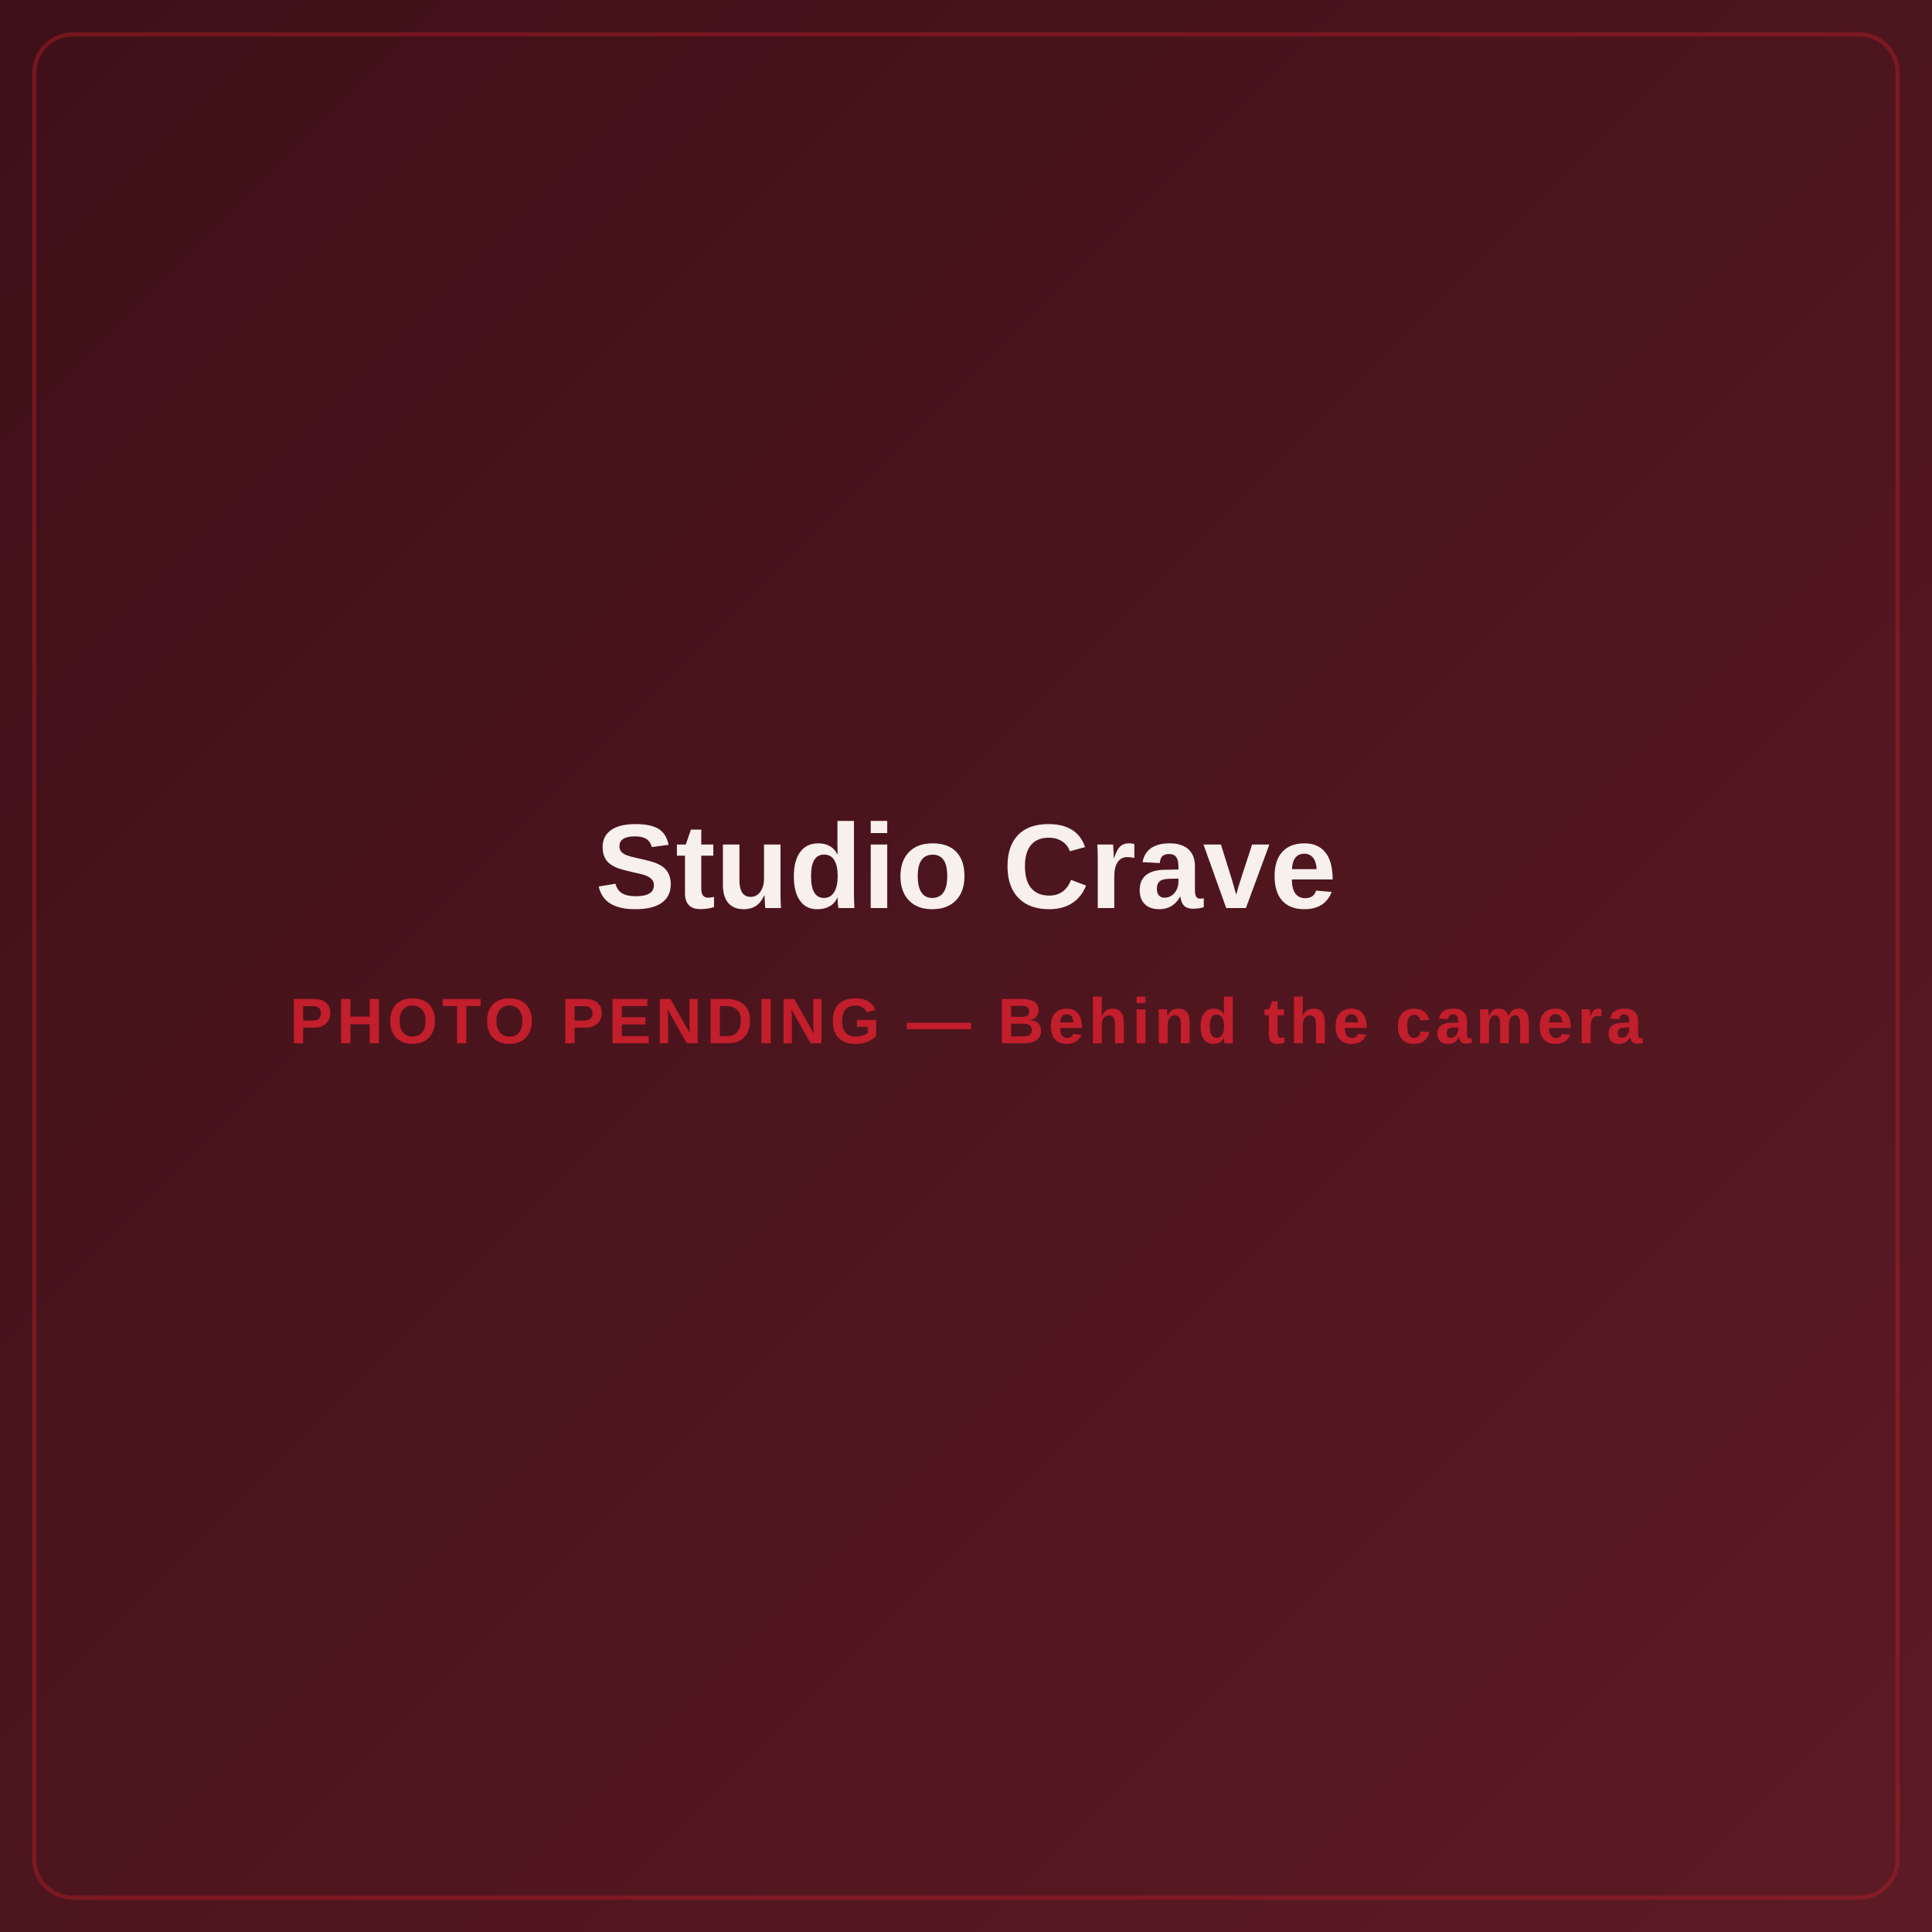
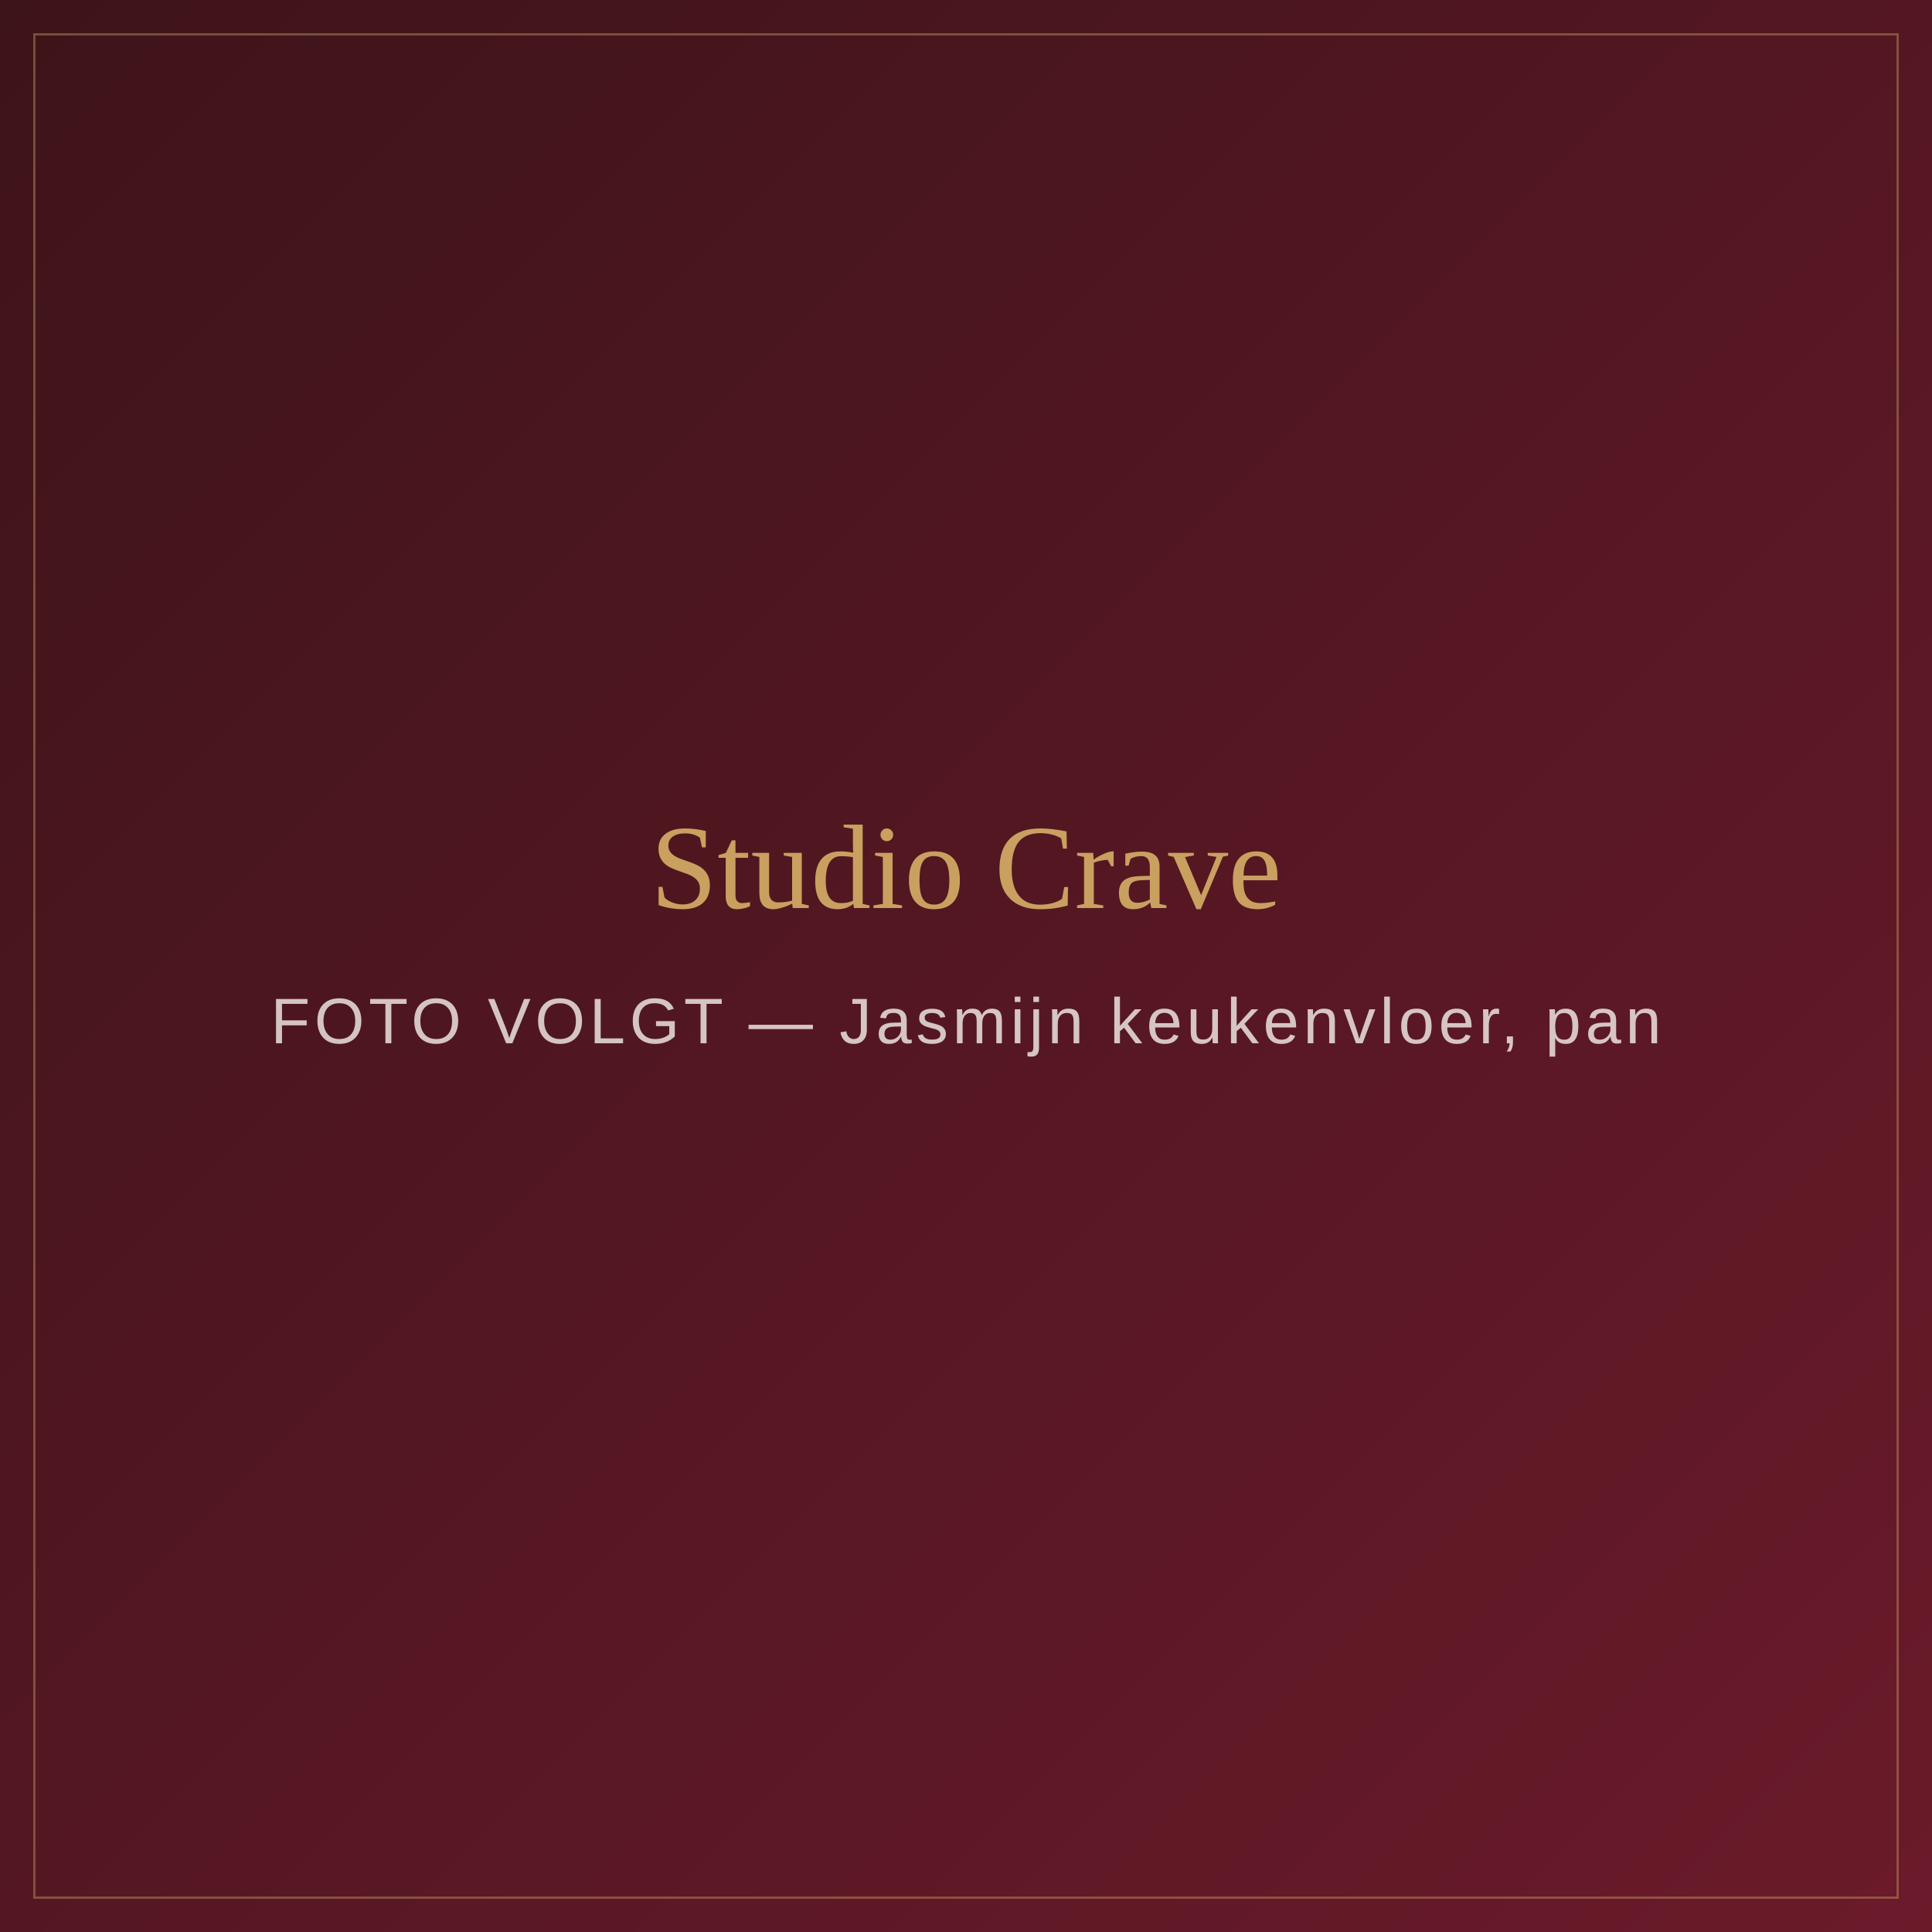
<svg xmlns="http://www.w3.org/2000/svg" width="900" height="900" viewBox="0 0 900 900">
  <defs>
    <linearGradient id="g" x1="0%" y1="0%" x2="100%" y2="100%">
-       <stop offset="0%" stop-color="#3E1017" />
-       <stop offset="100%" stop-color="#5C1A24" />
+       <stop offset="0%" stop-color="#3D1419" />
+       <stop offset="100%" stop-color="#6B1A2A" />
    </linearGradient>
  </defs>
  <rect width="900" height="900" fill="url(#g)" />
-   <rect x="16" y="16" width="868" height="868" fill="none" stroke="#C21E2C" stroke-opacity="0.4" stroke-width="2" rx="18" />
-   <text x="50%" y="47%" text-anchor="middle" font-family="'Barlow Condensed', Arial, sans-serif" font-weight="800" font-size="56" fill="#F7F0EC">Studio Crave</text>
-   <text x="50%" y="54%" text-anchor="middle" font-family="Arial, sans-serif" font-size="30" letter-spacing="2" fill="#C21E2C" font-weight="700">PHOTO PENDING — Behind the camera</text>
+   <rect x="16" y="16" width="868" height="868" fill="none" stroke="#C9A060" stroke-opacity="0.45" stroke-width="1" />
+   <text x="50%" y="47%" text-anchor="middle" font-family="Georgia, 'Times New Roman', serif" font-size="56" fill="#C9A060">Studio Crave</text>
+   <text x="50%" y="54%" text-anchor="middle" font-family="Arial, sans-serif" font-size="30" letter-spacing="2" fill="#F5F0EB" fill-opacity="0.8">FOTO VOLGT — Jasmijn keukenvloer, pan</text>
</svg>
